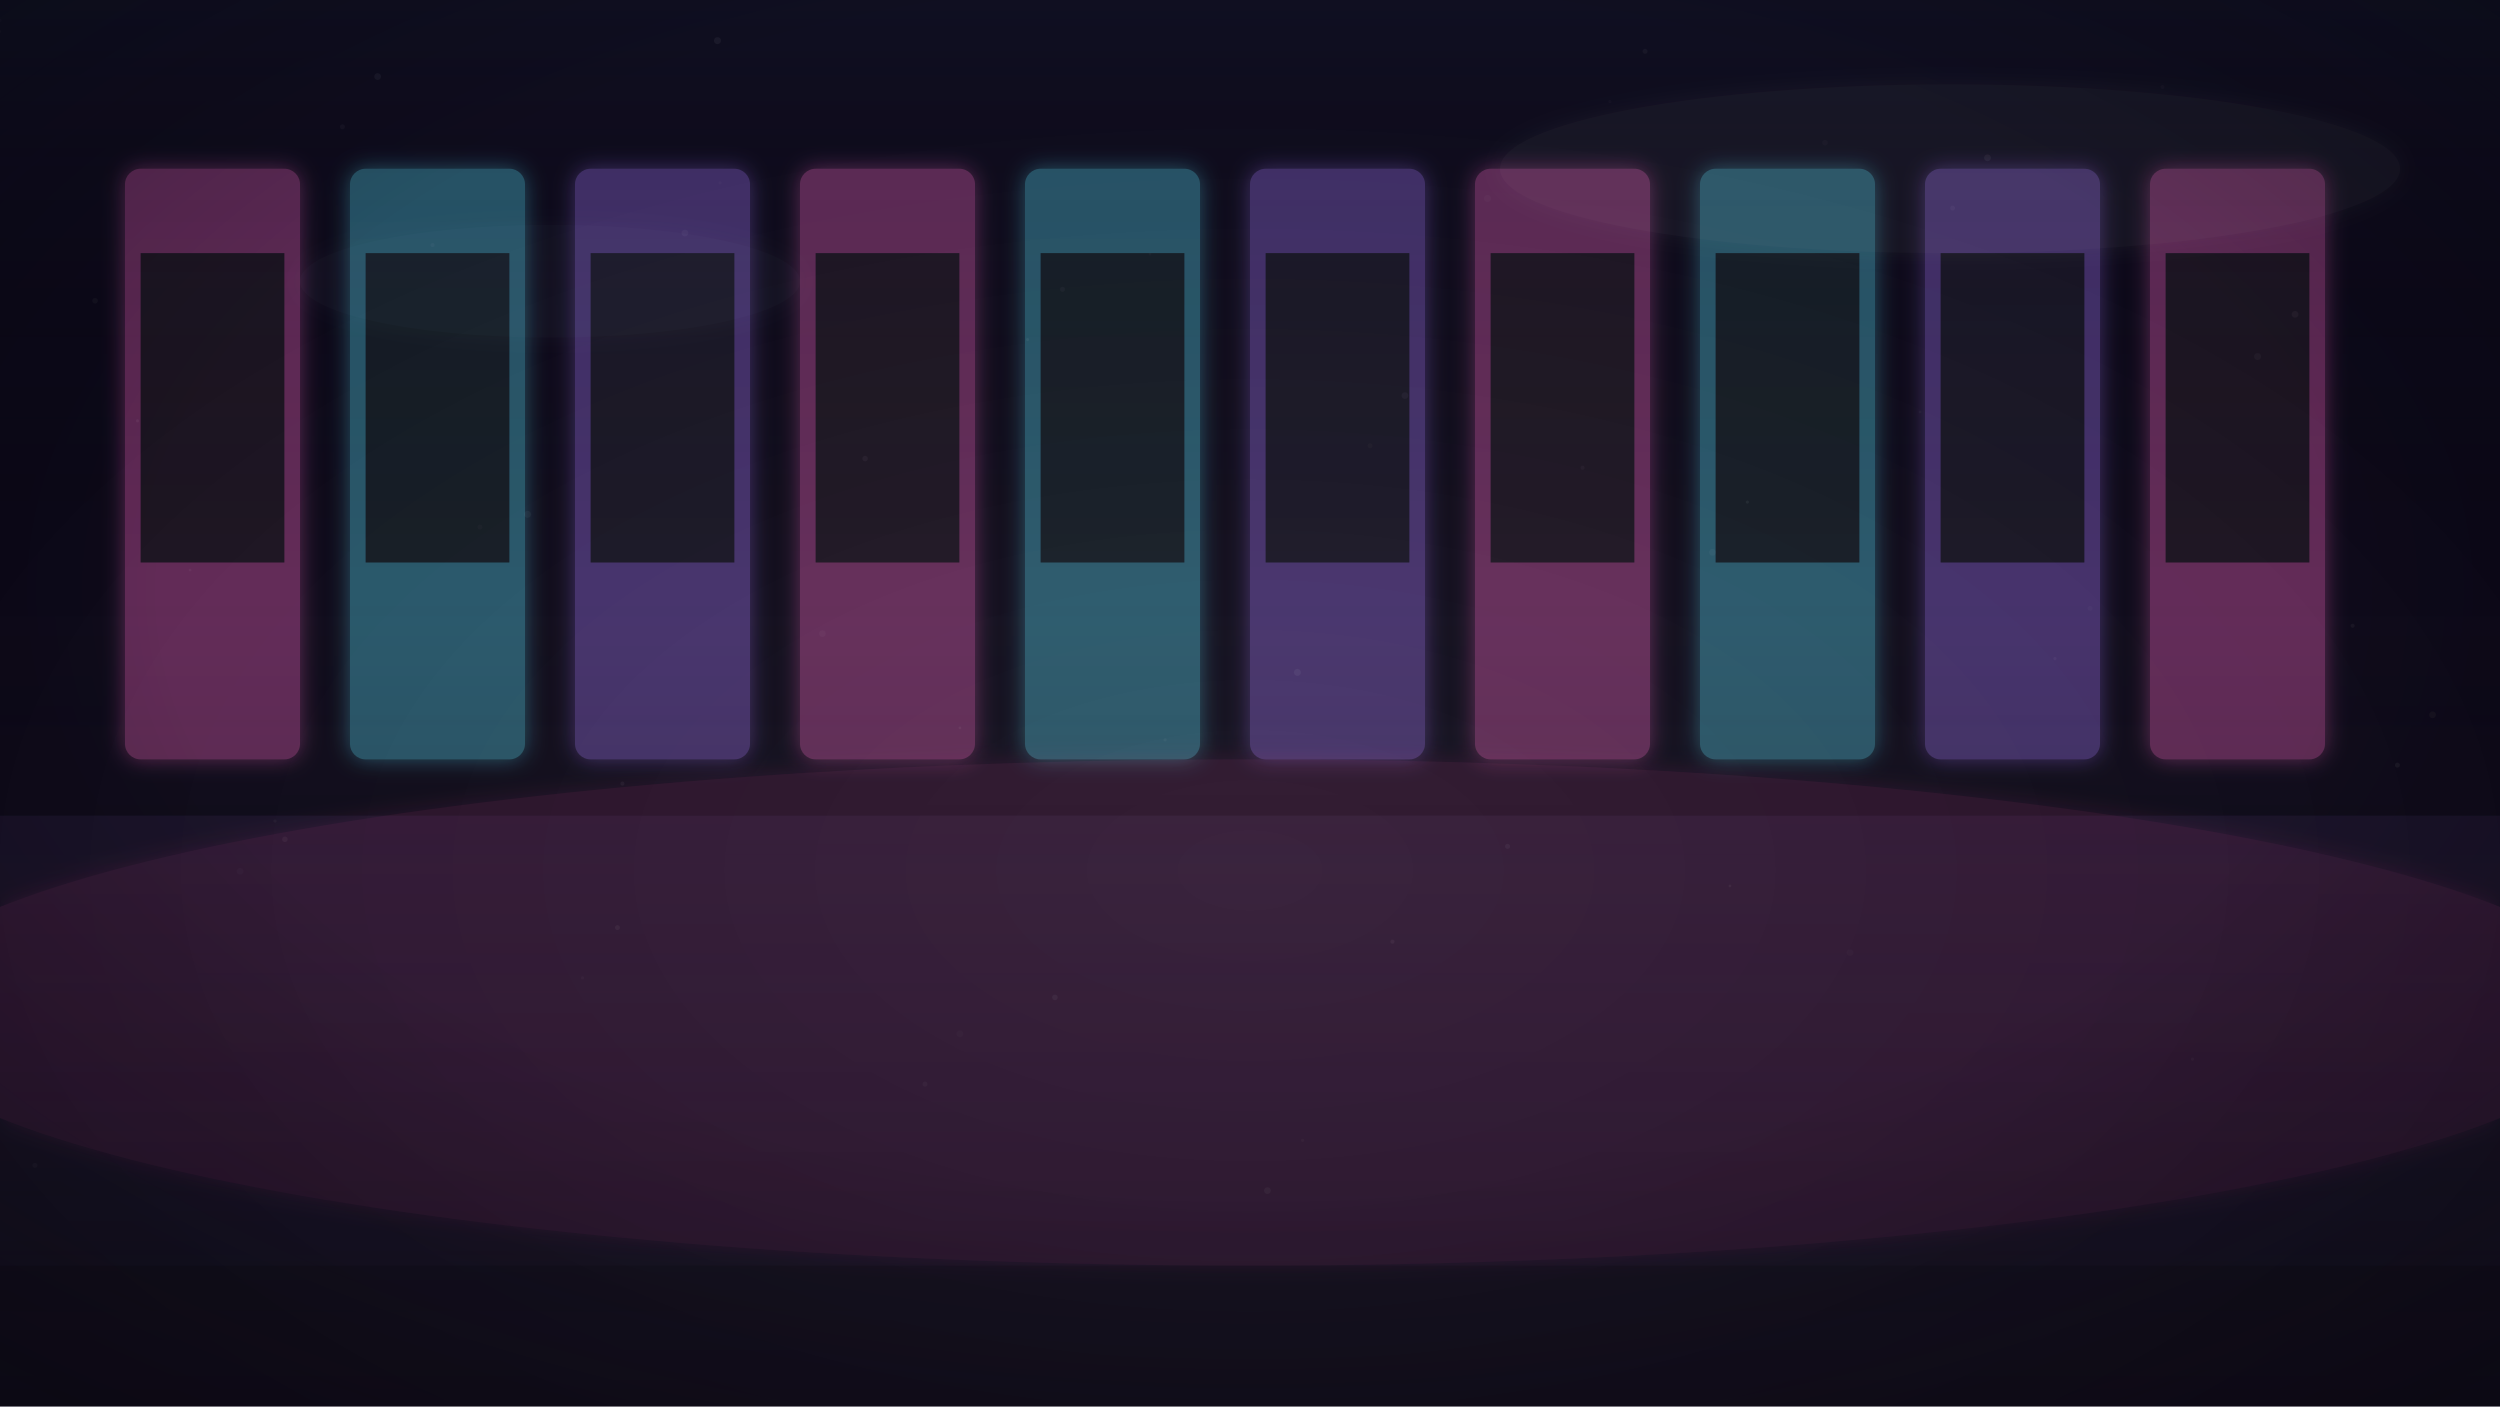
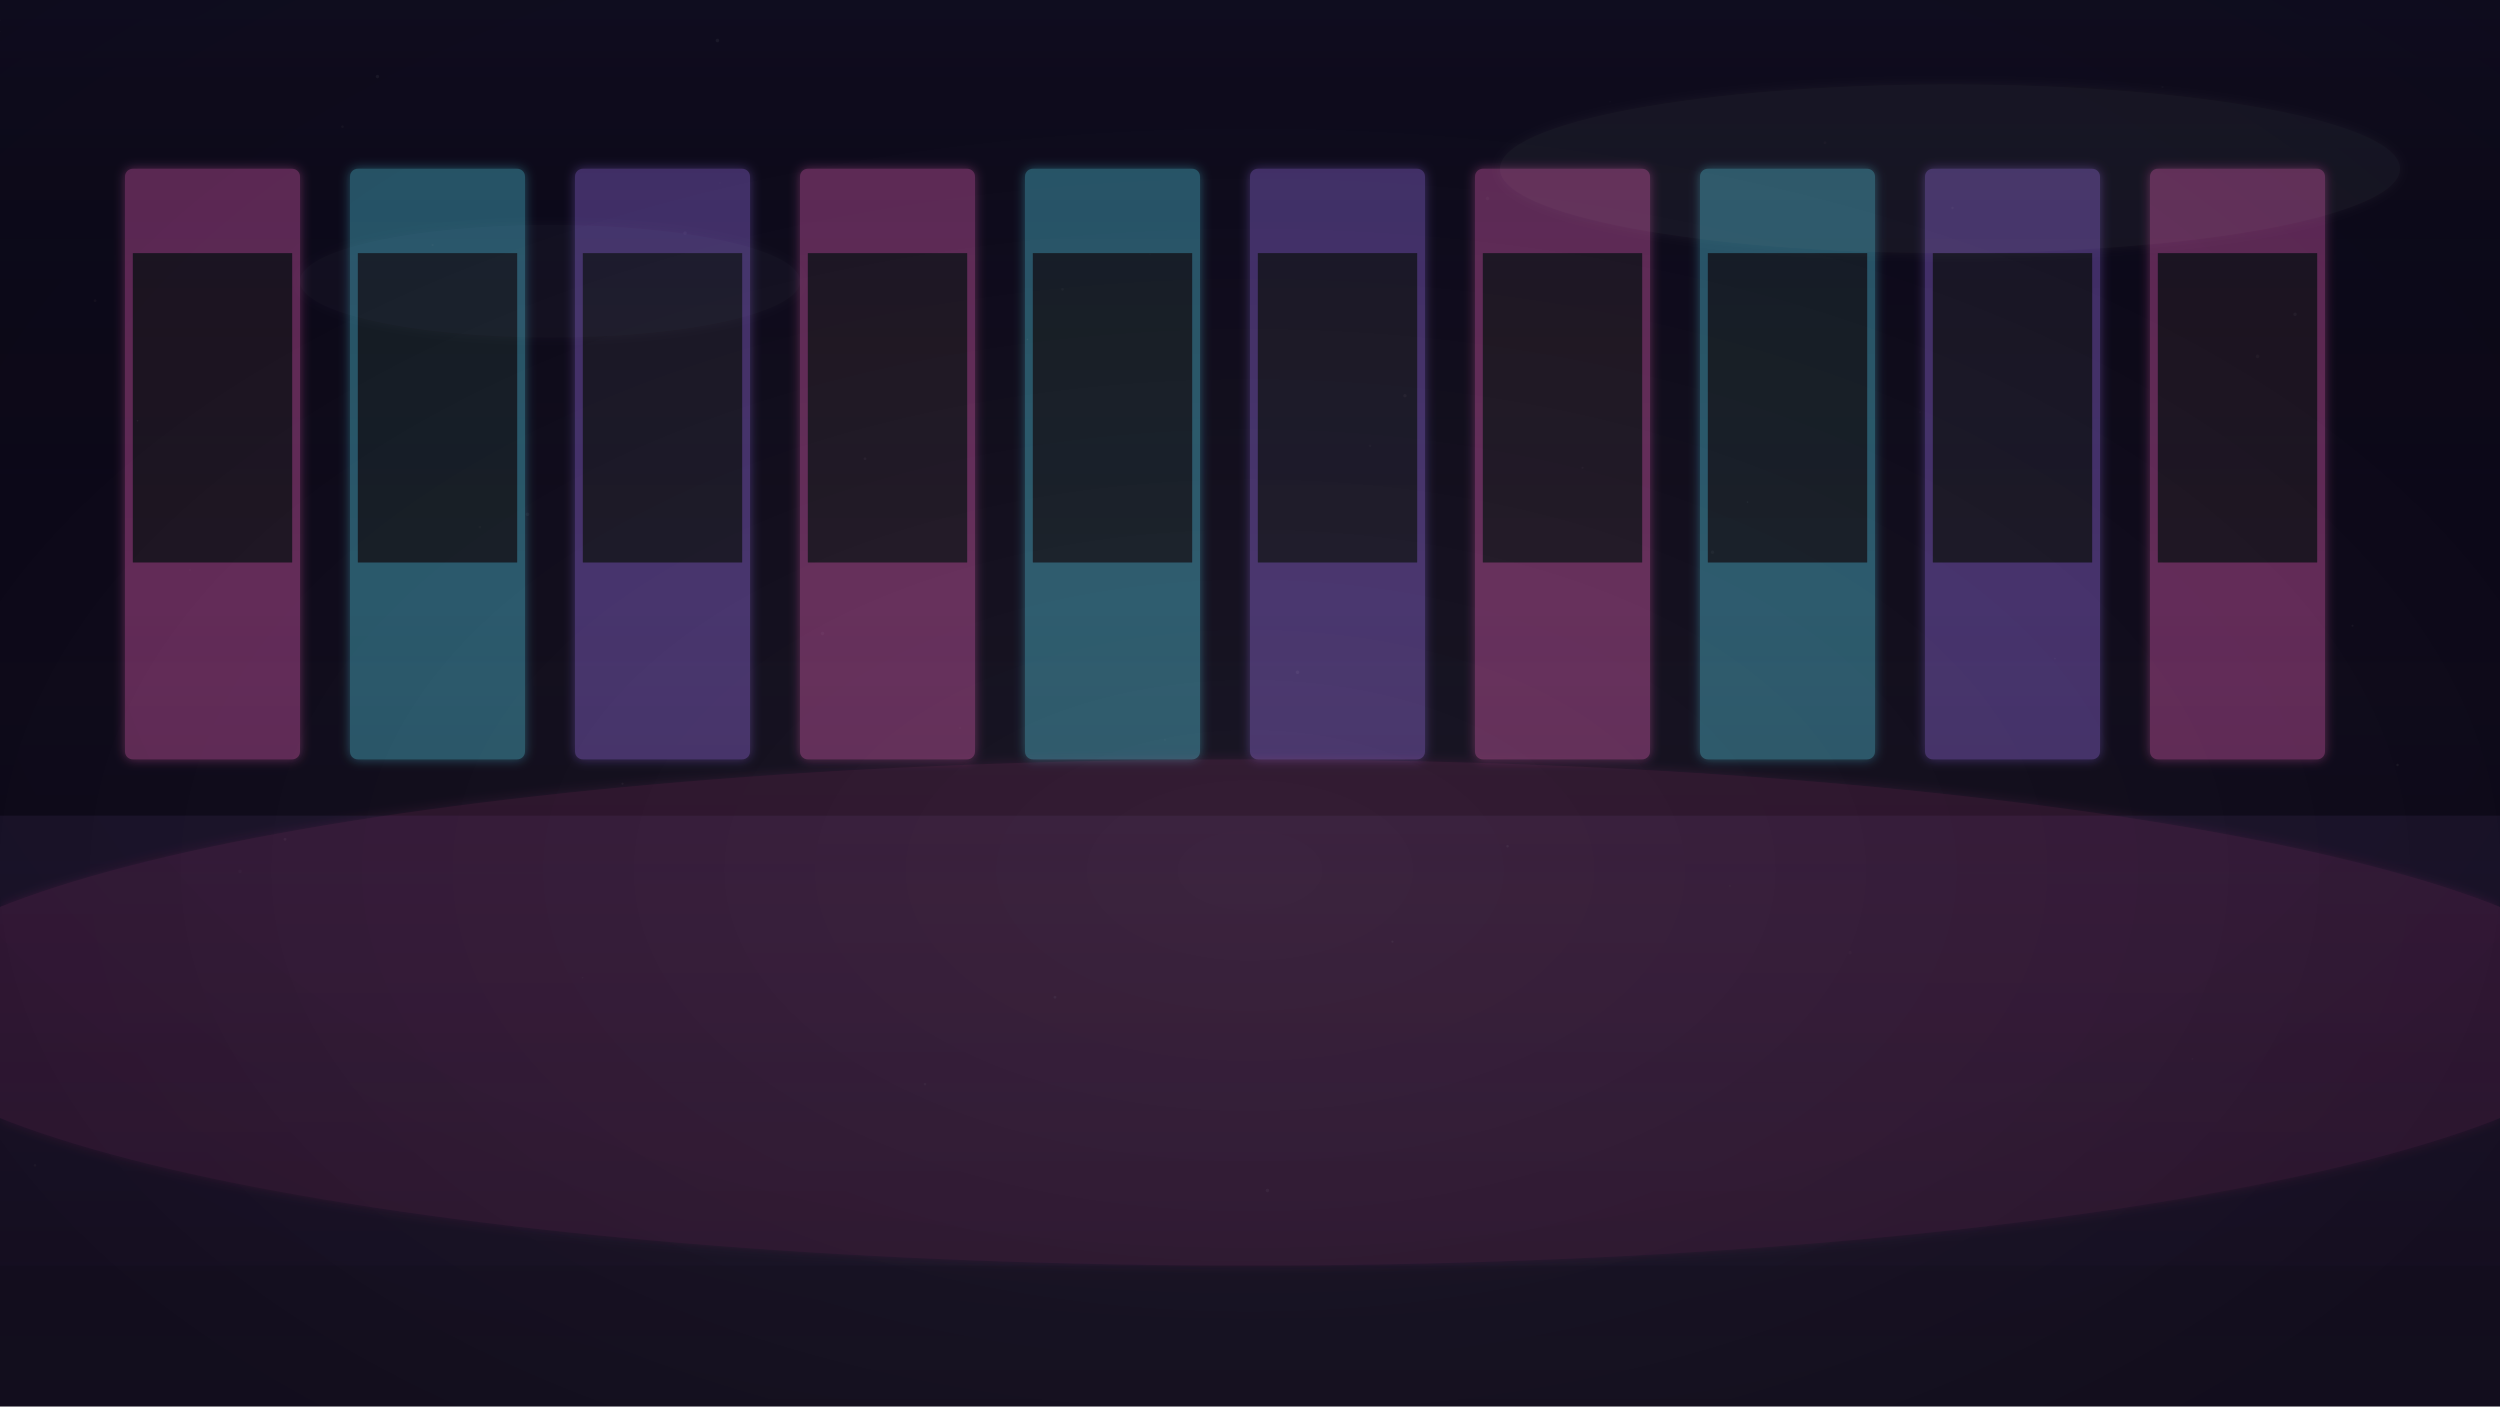
- <svg xmlns="http://www.w3.org/2000/svg" viewBox="0 0 960 540" width="960" height="540">
+ <svg xmlns="http://www.w3.org/2000/svg" viewBox="0 0 1920 1080" width="1920" height="1080">
  <defs>
    <linearGradient id="skyTop" x1="0" y1="0" x2="0" y2="1">
      <stop offset="0%" stop-color="#121828" />
      <stop offset="32%" stop-color="#243050" />
      <stop offset="58%" stop-color="#2a3848" />
      <stop offset="100%" stop-color="#0a0e14" />
    </linearGradient>
    <linearGradient id="skyDay" x1="0" y1="0" x2="0" y2="1">
      <stop offset="0%" stop-color="#6eb4e0" />
      <stop offset="38%" stop-color="#a8cce8" />
      <stop offset="70%" stop-color="#d8c098" />
      <stop offset="100%" stop-color="#6a8868" />
    </linearGradient>
    <linearGradient id="skySunset" x1="0" y1="0" x2="0" y2="1">
      <stop offset="0%" stop-color="#ff6b4a" />
      <stop offset="28%" stop-color="#d84888" />
      <stop offset="55%" stop-color="#683878" />
      <stop offset="100%" stop-color="#120818" />
    </linearGradient>
    <linearGradient id="haze" x1="0" y1="0.4" x2="0" y2="1">
      <stop offset="0%" stop-color="#fff" stop-opacity="0" />
      <stop offset="100%" stop-color="#c8d8f0" stop-opacity="0.22" />
    </linearGradient>
    <filter id="softGlow" x="-40%" y="-40%" width="180%" height="180%">
      <feGaussianBlur stdDeviation="4" result="b" />
      <feMerge>
        <feMergeNode in="b" />
        <feMergeNode in="SourceGraphic" />
      </feMerge>
    </filter>
    <filter id="neonGlow" x="-60%" y="-60%" width="220%" height="220%">
      <feGaussianBlur stdDeviation="6" result="b" />
      <feMerge>
        <feMergeNode in="b" />
        <feMergeNode in="b" />
        <feMergeNode in="SourceGraphic" />
      </feMerge>
    </filter>
    <filter id="paintSoft" x="-2%" y="-2%" width="104%" height="104%">
      <feGaussianBlur stdDeviation="0.6" />
    </filter>
    <radialGradient id="sunDisc" cx="0.5" cy="0.5" r="0.5">
      <stop offset="0%" stop-color="#fff8e8" />
      <stop offset="55%" stop-color="#ffd080" />
      <stop offset="100%" stop-color="#ff904000" />
    </radialGradient>
    <radialGradient id="moonGlow" cx="0.5" cy="0.5" r="0.5">
      <stop offset="0%" stop-color="#fffef8" />
      <stop offset="40%" stop-color="#e8e0f0" />
      <stop offset="100%" stop-color="#e8e0f000" />
    </radialGradient>
    <linearGradient id="wallWarm" x1="0" y1="0" x2="1" y2="1">
      <stop offset="0%" stop-color="#fff0e4" />
      <stop offset="45%" stop-color="#e8c8b0" />
      <stop offset="100%" stop-color="#c8a088" />
    </linearGradient>
    <linearGradient id="wallCool" x1="0" y1="0" x2="0" y2="1">
      <stop offset="0%" stop-color="#eef2f8" />
      <stop offset="100%" stop-color="#b8c0d0" />
    </linearGradient>
    <linearGradient id="floorWood" x1="0" y1="0.6" x2="0" y2="1">
      <stop offset="0%" stop-color="#a88870" />
      <stop offset="100%" stop-color="#685040" />
    </linearGradient>
    <radialGradient id="lampGlow" cx="0.5" cy="0.5" r="0.5">
      <stop offset="0%" stop-color="#fff8e0" />
      <stop offset="70%" stop-color="#ffd898" stop-opacity="0.35" />
      <stop offset="100%" stop-color="#ffd898" stop-opacity="0" />
    </radialGradient>
    <radialGradient id="vignette" cx="0.5" cy="0.42" r="0.78">
      <stop offset="55%" stop-color="#000" stop-opacity="0" />
      <stop offset="100%" stop-color="#030508" stop-opacity="0.38" />
    </radialGradient>
    <linearGradient id="filmGrade" x1="0" y1="0" x2="0" y2="1">
      <stop offset="0%" stop-color="#283858" stop-opacity="0.14" />
      <stop offset="42%" stop-color="#000" stop-opacity="0" />
      <stop offset="100%" stop-color="#000" stop-opacity="0.32" />
    </linearGradient>
    <radialGradient id="stageGlow" cx="0.5" cy="0.62" r="0.55">
      <stop offset="0%" stop-color="#fff" stop-opacity="0.06" />
      <stop offset="100%" stop-color="#fff" stop-opacity="0" />
    </radialGradient>
  </defs>
-   <rect width="960" height="540" fill="#0c0818" />
-   <rect x="48" y="64.8" width="67.2" height="226.8" rx="6" fill="#ff68c8" opacity="0.35" filter="url(#softGlow)" />
-   <rect x="54" y="97.2" width="55.2" height="118.8" fill="#101018" opacity="0.85" />
-   <rect x="134.4" y="64.8" width="67.2" height="226.8" rx="6" fill="#58e8ff" opacity="0.35" filter="url(#softGlow)" />
-   <rect x="140.4" y="97.2" width="55.2" height="118.8" fill="#101018" opacity="0.85" />
-   <rect x="220.8" y="64.8" width="67.2" height="226.8" rx="6" fill="#a878ff" opacity="0.35" filter="url(#softGlow)" />
-   <rect x="226.8" y="97.2" width="55.2" height="118.8" fill="#101018" opacity="0.85" />
-   <rect x="307.2" y="64.8" width="67.2" height="226.8" rx="6" fill="#ff68c8" opacity="0.35" filter="url(#softGlow)" />
-   <rect x="313.2" y="97.2" width="55.2" height="118.8" fill="#101018" opacity="0.85" />
-   <rect x="393.6" y="64.8" width="67.2" height="226.8" rx="6" fill="#58e8ff" opacity="0.35" filter="url(#softGlow)" />
-   <rect x="399.6" y="97.2" width="55.2" height="118.8" fill="#101018" opacity="0.85" />
-   <rect x="480" y="64.8" width="67.2" height="226.8" rx="6" fill="#a878ff" opacity="0.35" filter="url(#softGlow)" />
-   <rect x="486" y="97.2" width="55.2" height="118.8" fill="#101018" opacity="0.85" />
-   <rect x="566.4" y="64.8" width="67.2" height="226.8" rx="6" fill="#ff68c8" opacity="0.35" filter="url(#softGlow)" />
-   <rect x="572.4" y="97.2" width="55.2" height="118.8" fill="#101018" opacity="0.85" />
-   <rect x="652.8" y="64.8" width="67.2" height="226.8" rx="6" fill="#58e8ff" opacity="0.35" filter="url(#softGlow)" />
-   <rect x="658.8" y="97.2" width="55.2" height="118.8" fill="#101018" opacity="0.85" />
-   <rect x="739.2" y="64.8" width="67.2" height="226.8" rx="6" fill="#a878ff" opacity="0.35" filter="url(#softGlow)" />
-   <rect x="745.2" y="97.2" width="55.2" height="118.8" fill="#101018" opacity="0.85" />
-   <rect x="825.6" y="64.8" width="67.2" height="226.8" rx="6" fill="#ff68c8" opacity="0.35" filter="url(#softGlow)" />
-   <rect x="831.6" y="97.2" width="55.2" height="118.8" fill="#101018" opacity="0.85" />
-   <rect x="0" y="313.2" width="960" height="226.8" fill="#181028" />
-   <ellipse cx="480" cy="388.8" rx="528" ry="97.2" fill="#ff48a8" opacity="0.12" filter="url(#softGlow)" />
-   <circle cx="0.0" cy="7.8" r="0.60" fill="#fff" opacity="0.022" />
-   <circle cx="131.5" cy="48.7" r="0.95" fill="#fff" opacity="0.032" />
-   <circle cx="263.0" cy="89.5" r="1.30" fill="#fff" opacity="0.042" />
-   <circle cx="394.6" cy="130.4" r="0.60" fill="#fff" opacity="0.052" />
-   <circle cx="526.1" cy="171.2" r="0.95" fill="#fff" opacity="0.022" />
-   <circle cx="657.6" cy="212.1" r="1.30" fill="#fff" opacity="0.032" />
-   <circle cx="789.1" cy="252.9" r="0.60" fill="#fff" opacity="0.042" />
-   <circle cx="920.6" cy="293.8" r="0.95" fill="#fff" opacity="0.052" />
-   <circle cx="92.2" cy="334.6" r="1.30" fill="#fff" opacity="0.022" />
-   <circle cx="223.7" cy="375.5" r="0.60" fill="#fff" opacity="0.032" />
-   <circle cx="355.2" cy="416.3" r="0.95" fill="#fff" opacity="0.042" />
-   <circle cx="486.7" cy="457.2" r="1.30" fill="#fff" opacity="0.052" />
-   <circle cx="618.2" cy="39.0" r="0.60" fill="#fff" opacity="0.022" />
-   <circle cx="749.8" cy="79.9" r="0.95" fill="#fff" opacity="0.032" />
-   <circle cx="881.3" cy="120.7" r="1.30" fill="#fff" opacity="0.042" />
-   <circle cx="52.8" cy="161.6" r="0.60" fill="#fff" opacity="0.052" />
-   <circle cx="184.3" cy="202.4" r="0.95" fill="#fff" opacity="0.022" />
-   <circle cx="315.8" cy="243.3" r="1.30" fill="#fff" opacity="0.032" />
-   <circle cx="447.4" cy="284.1" r="0.60" fill="#fff" opacity="0.042" />
-   <circle cx="578.9" cy="325.0" r="0.95" fill="#fff" opacity="0.052" />
-   <circle cx="710.4" cy="365.8" r="1.30" fill="#fff" opacity="0.022" />
-   <circle cx="841.9" cy="406.7" r="0.60" fill="#fff" opacity="0.032" />
-   <circle cx="13.4" cy="447.5" r="0.95" fill="#fff" opacity="0.042" />
-   <circle cx="145.0" cy="29.4" r="1.30" fill="#fff" opacity="0.052" />
-   <circle cx="276.5" cy="70.2" r="0.60" fill="#fff" opacity="0.022" />
-   <circle cx="408.0" cy="111.1" r="0.95" fill="#fff" opacity="0.032" />
-   <circle cx="539.5" cy="151.9" r="1.30" fill="#fff" opacity="0.042" />
-   <circle cx="671.0" cy="192.8" r="0.60" fill="#fff" opacity="0.052" />
-   <circle cx="802.6" cy="233.6" r="0.95" fill="#fff" opacity="0.022" />
-   <circle cx="934.1" cy="274.5" r="1.30" fill="#fff" opacity="0.032" />
-   <circle cx="105.6" cy="315.3" r="0.60" fill="#fff" opacity="0.042" />
-   <circle cx="237.1" cy="356.2" r="0.95" fill="#fff" opacity="0.052" />
-   <circle cx="368.6" cy="397.0" r="1.30" fill="#fff" opacity="0.022" />
-   <circle cx="500.2" cy="437.9" r="0.60" fill="#fff" opacity="0.032" />
-   <circle cx="631.7" cy="19.7" r="0.95" fill="#fff" opacity="0.042" />
-   <circle cx="763.2" cy="60.6" r="1.30" fill="#fff" opacity="0.052" />
-   <circle cx="0.0" cy="12.1" r="0.50" fill="#fff" opacity="0.025" filter="url(#softGlow)" />
-   <circle cx="166.1" cy="94.1" r="0.78" fill="#fff" opacity="0.033" filter="url(#softGlow)" />
-   <circle cx="332.2" cy="176.1" r="1.06" fill="#fff" opacity="0.041" filter="url(#softGlow)" />
-   <circle cx="498.2" cy="258.2" r="1.34" fill="#fff" opacity="0.049" filter="url(#softGlow)" />
-   <circle cx="664.3" cy="340.2" r="0.50" fill="#fff" opacity="0.057" filter="url(#softGlow)" />
-   <circle cx="830.4" cy="33.4" r="0.78" fill="#fff" opacity="0.025" filter="url(#softGlow)" />
-   <circle cx="36.5" cy="115.5" r="1.06" fill="#fff" opacity="0.033" filter="url(#softGlow)" />
-   <circle cx="202.6" cy="197.5" r="1.34" fill="#fff" opacity="0.041" filter="url(#softGlow)" />
-   <circle cx="368.6" cy="279.5" r="0.50" fill="#fff" opacity="0.049" filter="url(#softGlow)" />
-   <circle cx="534.7" cy="361.6" r="0.78" fill="#fff" opacity="0.057" filter="url(#softGlow)" />
-   <circle cx="700.8" cy="54.8" r="1.06" fill="#fff" opacity="0.025" filter="url(#softGlow)" />
-   <circle cx="866.9" cy="136.9" r="1.34" fill="#fff" opacity="0.033" filter="url(#softGlow)" />
-   <circle cx="73.0" cy="218.9" r="0.50" fill="#fff" opacity="0.041" filter="url(#softGlow)" />
-   <circle cx="239.0" cy="300.9" r="0.78" fill="#fff" opacity="0.049" filter="url(#softGlow)" />
-   <circle cx="405.1" cy="383.0" r="1.06" fill="#fff" opacity="0.057" filter="url(#softGlow)" />
-   <circle cx="571.2" cy="76.2" r="1.34" fill="#fff" opacity="0.025" filter="url(#softGlow)" />
-   <circle cx="737.3" cy="158.2" r="0.50" fill="#fff" opacity="0.033" filter="url(#softGlow)" />
-   <circle cx="903.4" cy="240.3" r="0.78" fill="#fff" opacity="0.041" filter="url(#softGlow)" />
-   <circle cx="109.4" cy="322.3" r="1.06" fill="#fff" opacity="0.049" filter="url(#softGlow)" />
-   <circle cx="275.5" cy="15.6" r="1.34" fill="#fff" opacity="0.057" filter="url(#softGlow)" />
-   <circle cx="441.6" cy="97.6" r="0.50" fill="#fff" opacity="0.025" filter="url(#softGlow)" />
-   <circle cx="607.7" cy="179.6" r="0.78" fill="#fff" opacity="0.033" filter="url(#softGlow)" />
-   <ellipse cx="748.8" cy="64.8" rx="172.8" ry="32.4" fill="#fff8e8" opacity="0.045" filter="url(#softGlow)" />
-   <ellipse cx="211.2" cy="108" rx="96" ry="21.6" fill="#c8e8ff" opacity="0.035" filter="url(#softGlow)" />
-   <rect width="960" height="540" fill="url(#stageGlow)" />
-   <rect width="960" height="540" fill="url(#haze)" opacity="0.14" />
-   <rect width="960" height="540" fill="url(#filmGrade)" />
-   <rect width="960" height="540" fill="url(#vignette)" />
-   <rect x="0" y="486" width="960" height="54" fill="#000" opacity="0.14" />
+   <rect width="1920" height="1080" fill="#0c0818" />
+   <rect x="96" y="129.6" width="134.4" height="453.6" rx="6" fill="#ff68c8" opacity="0.35" filter="url(#softGlow)" />
+   <rect x="102" y="194.4" width="122.4" height="237.6" fill="#101018" opacity="0.85" />
+   <rect x="268.8" y="129.6" width="134.4" height="453.6" rx="6" fill="#58e8ff" opacity="0.35" filter="url(#softGlow)" />
+   <rect x="274.8" y="194.4" width="122.4" height="237.6" fill="#101018" opacity="0.85" />
+   <rect x="441.6" y="129.6" width="134.4" height="453.6" rx="6" fill="#a878ff" opacity="0.35" filter="url(#softGlow)" />
+   <rect x="447.6" y="194.4" width="122.4" height="237.6" fill="#101018" opacity="0.85" />
+   <rect x="614.4" y="129.6" width="134.4" height="453.6" rx="6" fill="#ff68c8" opacity="0.35" filter="url(#softGlow)" />
+   <rect x="620.4" y="194.4" width="122.4" height="237.6" fill="#101018" opacity="0.85" />
+   <rect x="787.2" y="129.6" width="134.4" height="453.6" rx="6" fill="#58e8ff" opacity="0.35" filter="url(#softGlow)" />
+   <rect x="793.2" y="194.4" width="122.4" height="237.6" fill="#101018" opacity="0.85" />
+   <rect x="960" y="129.6" width="134.4" height="453.6" rx="6" fill="#a878ff" opacity="0.35" filter="url(#softGlow)" />
+   <rect x="966" y="194.4" width="122.4" height="237.6" fill="#101018" opacity="0.85" />
+   <rect x="1132.8" y="129.6" width="134.4" height="453.6" rx="6" fill="#ff68c8" opacity="0.35" filter="url(#softGlow)" />
+   <rect x="1138.8" y="194.4" width="122.4" height="237.6" fill="#101018" opacity="0.85" />
+   <rect x="1305.6" y="129.6" width="134.4" height="453.6" rx="6" fill="#58e8ff" opacity="0.35" filter="url(#softGlow)" />
+   <rect x="1311.6" y="194.4" width="122.4" height="237.6" fill="#101018" opacity="0.85" />
+   <rect x="1478.4" y="129.6" width="134.4" height="453.6" rx="6" fill="#a878ff" opacity="0.35" filter="url(#softGlow)" />
+   <rect x="1484.4" y="194.4" width="122.4" height="237.6" fill="#101018" opacity="0.85" />
+   <rect x="1651.2" y="129.6" width="134.4" height="453.6" rx="6" fill="#ff68c8" opacity="0.35" filter="url(#softGlow)" />
+   <rect x="1657.2" y="194.4" width="122.4" height="237.6" fill="#101018" opacity="0.85" />
+   <rect x="0" y="626.4" width="1920" height="453.6" fill="#181028" />
+   <ellipse cx="960" cy="777.6" rx="1056" ry="194.4" fill="#ff48a8" opacity="0.12" filter="url(#softGlow)" />
+   <circle cx="0.0" cy="15.6" r="0.60" fill="#fff" opacity="0.022" />
+   <circle cx="263.0" cy="97.3" r="0.95" fill="#fff" opacity="0.032" />
+   <circle cx="526.1" cy="179.0" r="1.30" fill="#fff" opacity="0.042" />
+   <circle cx="789.1" cy="260.7" r="0.60" fill="#fff" opacity="0.052" />
+   <circle cx="1052.2" cy="342.4" r="0.95" fill="#fff" opacity="0.022" />
+   <circle cx="1315.2" cy="424.1" r="1.30" fill="#fff" opacity="0.032" />
+   <circle cx="1578.2" cy="505.8" r="0.60" fill="#fff" opacity="0.042" />
+   <circle cx="1841.3" cy="587.5" r="0.95" fill="#fff" opacity="0.052" />
+   <circle cx="184.3" cy="669.2" r="1.30" fill="#fff" opacity="0.022" />
+   <circle cx="447.4" cy="750.9" r="0.60" fill="#fff" opacity="0.032" />
+   <circle cx="710.4" cy="832.6" r="0.95" fill="#fff" opacity="0.042" />
+   <circle cx="973.4" cy="914.3" r="1.30" fill="#fff" opacity="0.052" />
+   <circle cx="1236.5" cy="78.0" r="0.60" fill="#fff" opacity="0.022" />
+   <circle cx="1499.5" cy="159.7" r="0.95" fill="#fff" opacity="0.032" />
+   <circle cx="1762.6" cy="241.4" r="1.30" fill="#fff" opacity="0.042" />
+   <circle cx="105.6" cy="323.1" r="0.60" fill="#fff" opacity="0.052" />
+   <circle cx="368.6" cy="404.8" r="0.95" fill="#fff" opacity="0.022" />
+   <circle cx="631.7" cy="486.5" r="1.30" fill="#fff" opacity="0.032" />
+   <circle cx="894.7" cy="568.2" r="0.60" fill="#fff" opacity="0.042" />
+   <circle cx="1157.8" cy="649.9" r="0.95" fill="#fff" opacity="0.052" />
+   <circle cx="1420.8" cy="731.6" r="1.30" fill="#fff" opacity="0.022" />
+   <circle cx="1683.8" cy="813.3" r="0.60" fill="#fff" opacity="0.032" />
+   <circle cx="26.9" cy="895.0" r="0.95" fill="#fff" opacity="0.042" />
+   <circle cx="289.9" cy="58.8" r="1.30" fill="#fff" opacity="0.052" />
+   <circle cx="553.0" cy="140.5" r="0.60" fill="#fff" opacity="0.022" />
+   <circle cx="816.0" cy="222.2" r="0.95" fill="#fff" opacity="0.032" />
+   <circle cx="1079.0" cy="303.9" r="1.30" fill="#fff" opacity="0.042" />
+   <circle cx="1342.1" cy="385.6" r="0.60" fill="#fff" opacity="0.052" />
+   <circle cx="0.0" cy="24.1" r="0.50" fill="#fff" opacity="0.025" filter="url(#softGlow)" />
+   <circle cx="332.2" cy="188.2" r="0.78" fill="#fff" opacity="0.033" filter="url(#softGlow)" />
+   <circle cx="664.3" cy="352.3" r="1.06" fill="#fff" opacity="0.041" filter="url(#softGlow)" />
+   <circle cx="996.5" cy="516.3" r="1.34" fill="#fff" opacity="0.049" filter="url(#softGlow)" />
+   <circle cx="1328.6" cy="680.4" r="0.50" fill="#fff" opacity="0.057" filter="url(#softGlow)" />
+   <circle cx="1660.8" cy="66.9" r="0.78" fill="#fff" opacity="0.025" filter="url(#softGlow)" />
+   <circle cx="73.0" cy="230.9" r="1.06" fill="#fff" opacity="0.033" filter="url(#softGlow)" />
+   <circle cx="405.1" cy="395.0" r="1.34" fill="#fff" opacity="0.041" filter="url(#softGlow)" />
+   <circle cx="737.3" cy="559.1" r="0.50" fill="#fff" opacity="0.049" filter="url(#softGlow)" />
+   <circle cx="1069.4" cy="723.2" r="0.78" fill="#fff" opacity="0.057" filter="url(#softGlow)" />
+   <circle cx="1401.6" cy="109.6" r="1.06" fill="#fff" opacity="0.025" filter="url(#softGlow)" />
+   <circle cx="1733.8" cy="273.7" r="1.34" fill="#fff" opacity="0.033" filter="url(#softGlow)" />
+   <circle cx="145.9" cy="437.8" r="0.50" fill="#fff" opacity="0.041" filter="url(#softGlow)" />
+   <circle cx="478.1" cy="601.9" r="0.78" fill="#fff" opacity="0.049" filter="url(#softGlow)" />
+   <circle cx="810.2" cy="765.9" r="1.06" fill="#fff" opacity="0.057" filter="url(#softGlow)" />
+   <circle cx="1142.4" cy="152.4" r="1.34" fill="#fff" opacity="0.025" filter="url(#softGlow)" />
+   <circle cx="1474.6" cy="316.5" r="0.50" fill="#fff" opacity="0.033" filter="url(#softGlow)" />
+   <circle cx="1806.7" cy="480.6" r="0.78" fill="#fff" opacity="0.041" filter="url(#softGlow)" />
+   <circle cx="218.9" cy="644.6" r="1.06" fill="#fff" opacity="0.049" filter="url(#softGlow)" />
+   <circle cx="551.0" cy="31.1" r="1.34" fill="#fff" opacity="0.057" filter="url(#softGlow)" />
+   <circle cx="883.2" cy="195.2" r="0.50" fill="#fff" opacity="0.025" filter="url(#softGlow)" />
+   <circle cx="1215.4" cy="359.3" r="0.78" fill="#fff" opacity="0.033" filter="url(#softGlow)" />
+   <ellipse cx="1497.6" cy="129.6" rx="345.6" ry="64.8" fill="#fff8e8" opacity="0.045" filter="url(#softGlow)" />
+   <ellipse cx="422.4" cy="216" rx="192" ry="43.2" fill="#c8e8ff" opacity="0.035" filter="url(#softGlow)" />
+   <rect width="1920" height="1080" fill="url(#stageGlow)" />
+   <rect width="1920" height="1080" fill="url(#haze)" opacity="0.08" />
+   <rect width="1920" height="1080" fill="url(#filmGrade)" opacity="0.72" />
+   <rect width="1920" height="1080" fill="url(#vignette)" opacity="0.22" />
+   <rect x="0" y="972" width="1920" height="108" fill="#000" opacity="0.08" />
</svg>
